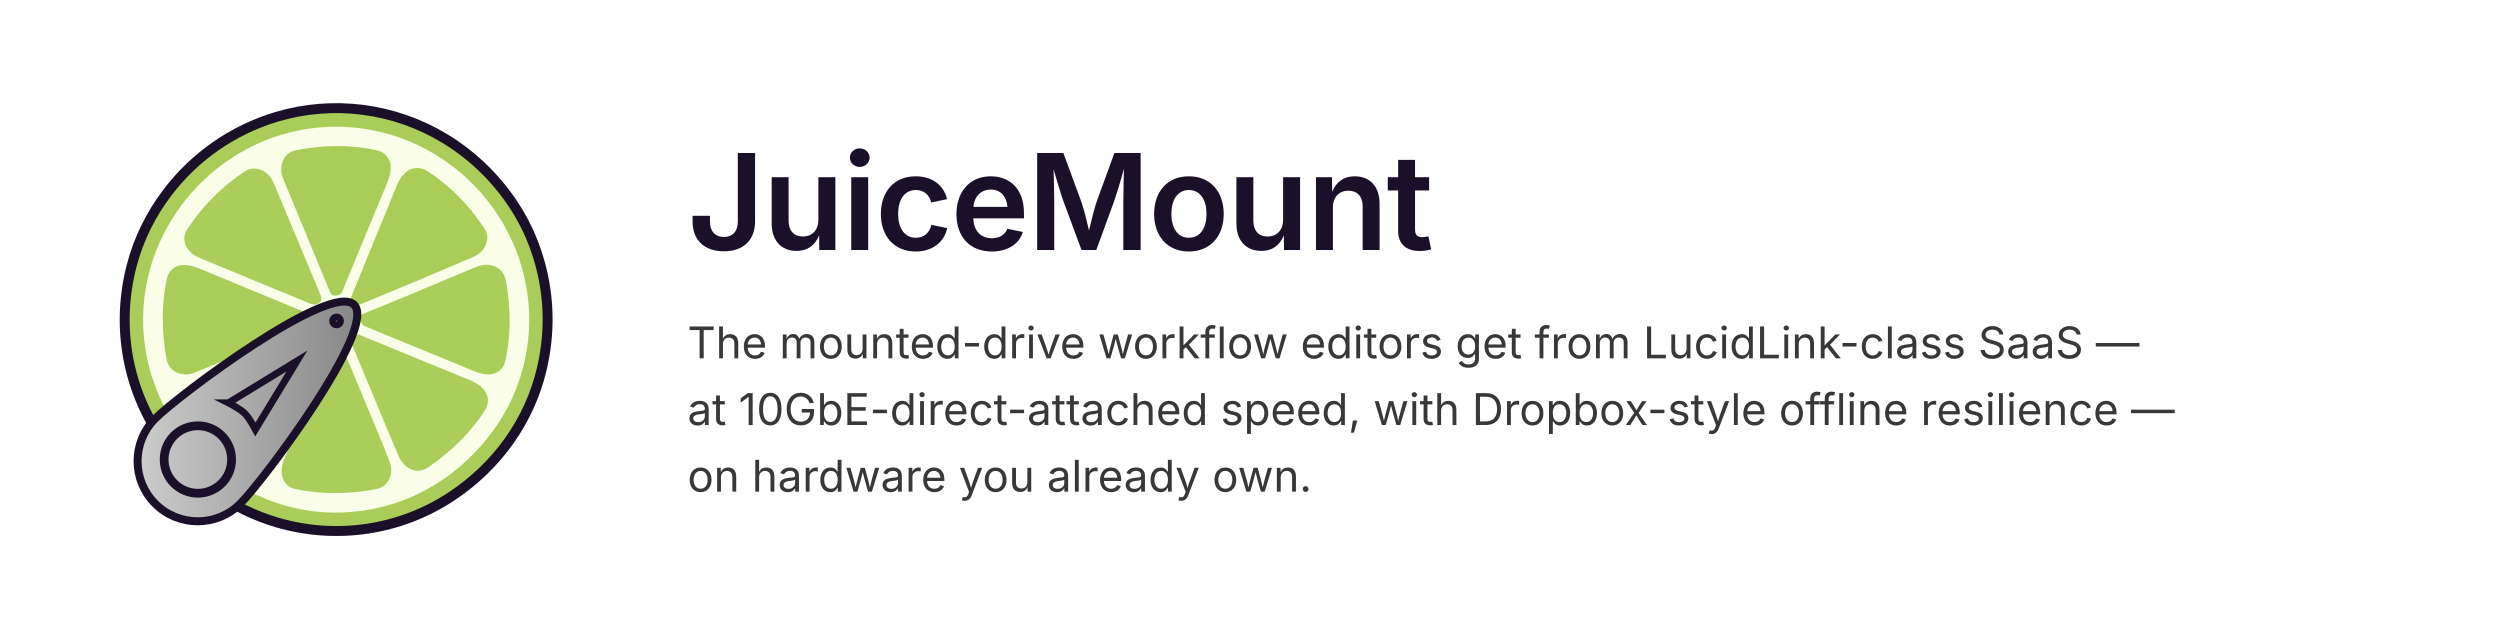
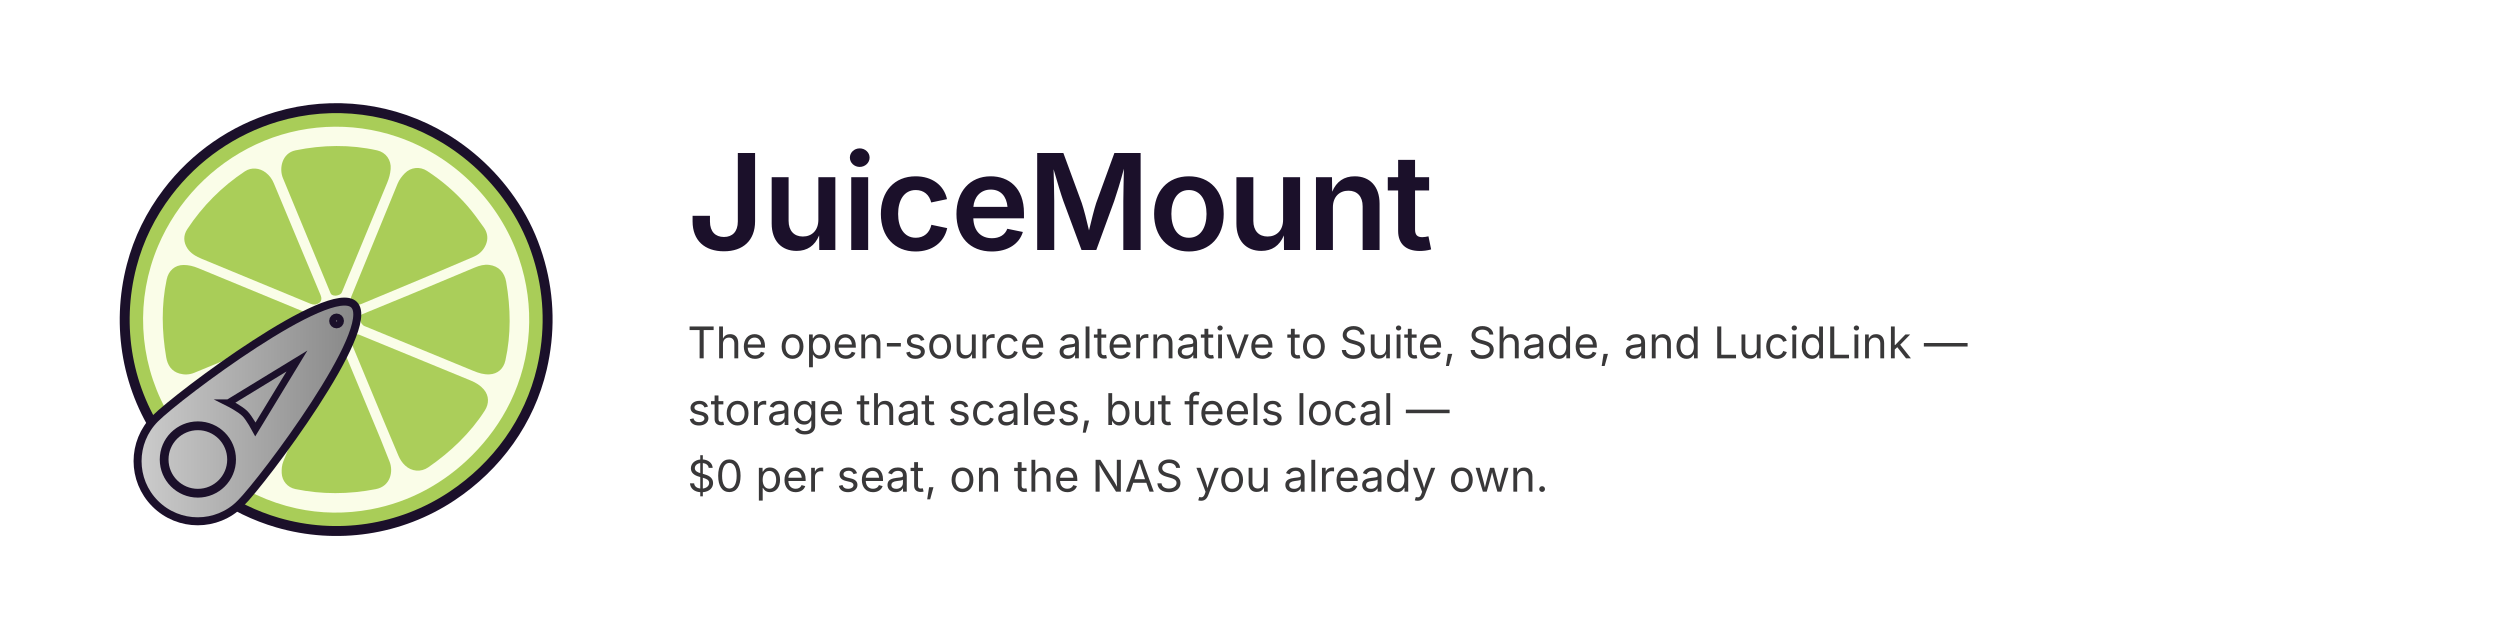
<svg xmlns="http://www.w3.org/2000/svg" viewBox="0 0 1200 300" width="1200" height="300" role="img" aria-labelledby="bt bd">
  <defs>
    <style>
      .cls-1 { fill: #aacd58; }
      .cls-2 { fill: #abce5a; }
      .cls-3 { fill: #aace5a; }
      .cls-4, .cls-5 { fill: #a9cd58; }
      .cls-6 { stroke-width: 15.94px; }
      .cls-6, .cls-7, .cls-8 { fill: none; }
      .cls-6, .cls-7, .cls-8, .cls-9, .cls-5 { stroke: #1b102a; stroke-miterlimit: 10; }
      .cls-7, .cls-9 { stroke-width: 18.27px; }
      .cls-8 { stroke-width: 20.05px; }
      .cls-10 { fill: #393839; }
      .cls-9 { fill: url(#jm-arm); }
      .cls-11 { fill: #aace59; }
      .cls-5 { stroke-width: 22.71px; }
      .cls-12 { fill: #fafde8; }
    </style>
    <linearGradient id="jm-arm" x1="47.8" y1="711.87" x2="605.26" y2="711.87" gradientUnits="userSpaceOnUse">
      <stop offset="0" stop-color="#ccc" />
      <stop offset="1" stop-color="gray" />
    </linearGradient>
  </defs>
  <g transform="translate(56,48) scale(0.21)">
    <circle class="cls-10" cx="495.56" cy="506.15" r="238.15" />
    <path class="cls-5" d="M765.88,905.66c-117.74,78.1-262.97,99.6-397.95,60.35-104.84-30.48-196.23-96.14-260.02-184.98C24.1,664.29-1.98,517.61,34.31,378.58c15.9-60.91,43.49-116.72,81.77-167.14,62.95-82.9,150.15-143.26,249.45-172.95C494.61-.11,634.16,18,749.57,87.76c68.45,41.37,126.32,99.27,167.67,167.76,22.28,36.91,38.57,75.62,50.15,117.16,22.11,79.32,23.23,160.68,4.55,240.98-27.93,120.06-102.37,223.22-206.06,292Z" />
    <path class="cls-12" d="M580.62,935.71c-56.96,10.61-114.6,9.85-169.63-2.2-127.58-27.93-237.01-111.96-298.86-226.6-62.25-115.38-68.7-252.46-17.53-373.16,43.11-101.71,122.84-184.91,223.36-232,101.2-47.4,217.96-53.75,324.4-17.31,129.85,44.44,233.25,148.02,277.42,277.99,36.86,108.49,29.51,226.27-20.23,328.48-22.15,45.52-51.69,85.72-87.33,121.41-63.23,63.32-142.2,106.74-231.59,123.39Z" />
    <path class="cls-11" d="M443.23,465.82l-179.78-74.29-68.51-28.3c-13.18-5.44-25.47-12.27-33.21-24-9.25-14.02-9.77-29.61-.33-43.98,34.64-52.78,79.42-97.68,131.71-132.23,14.72-9.73,33.51-7.94,47.5,2.76,8.57,6.56,14.52,14.72,18.61,24.53l63.55,152.22,43.22,103.07c2.9,6.92,3.07,13.97-3.39,18.43-5.47,3.77-12.03,4.82-19.35,1.8Z" />
    <path class="cls-11" d="M592.51,889.41c-62.07,12.13-123.51,12.39-184.14-.14-17.66-3.65-30.38-18.37-31.16-36.53-.38-8.98.23-18.25,3.99-27.4l106.08-258.61c2.49-6.08,8.7-8.67,12.56-9.55,5.63-1.29,13.16.71,15.86,7.21l87.55,210.55,20.6,51.78c8.91,22.39,2.04,56.16-31.34,62.68Z" />
    <path class="cls-1" d="M816.7,357.98l-102.26,43.53-154.12,64.35c-5.82,2.43-12.61,3.91-16.81.44-3.42-2.83-10.08-9.97-7.36-16.62l105.95-258.36c3.89-9.48,9.95-17.09,16.31-23.64,13.69-14.11,34.53-16.38,51.13-5.52,34.59,22.62,65.08,48.9,92.07,79.88,13.79,15.83,25.54,32.29,37.71,49.43,7.42,10.46,10.11,22.61,5.97,35.33-4.43,13.62-14.31,25.1-28.59,31.18Z" />
    <path class="cls-4" d="M488.9,441.63l-108.94-263.24c-9.14-22.08-1.99-57,28.78-63.3,61.94-12.67,125.18-13.75,186.7.06,20.06,4.5,32.57,22.3,30.82,42.62-.95,11.07-3.44,20.63-7.91,31.43l-103.53,250.13c-2.26,5.46-8.14,6.64-11.46,7.54-3.64.99-12.07.53-14.46-5.25Z" />
    <path class="cls-4" d="M341.35,839.92c-14.42,11.53-32.15,11.93-47.4,1.97-51.72-33.78-93.62-77.14-128.52-127.65-8.27-11.97-12.04-24.23-6.57-38.62,4.99-13.13,14.75-24.4,28.45-30.14l257.02-107.7c5.64-2.36,12.5-3.06,17.12,1.37,3.19,3.07,8.14,9.59,5.38,16.32l-75.68,184.72-32.17,76.25c-3.9,9.25-10.42,17.71-17.63,23.49Z" />
    <path class="cls-3" d="M815,619.02l-248.35-102.21c-5.97-2.46-8.28-7.91-9.59-12.12-1.27-4.09-.91-12.94,4.26-15.06l112.66-46.29,144.76-60.54c10.7-4.48,21.53-7.24,32.52-5.94,22.3,2.64,35.38,17.69,39.05,38.96,10.34,59.99,11.4,120.14-1.77,179.62-4.14,18.69-17.63,30.92-36.74,31.69-12.78.52-23.8-2.77-36.8-8.12Z" />
    <path class="cls-2" d="M712.34,839.55c-16.85,11.61-38.06,9.88-53.02-4.16-6.78-6.36-11.72-13.92-15.39-22.65l-32.7-77.54-72.76-175c-2.45-5.89-4.4-12-.43-17.05,2.71-3.45,9.2-9.63,15.99-6.83l255.45,105c12.09,4.97,22.04,11.25,29.78,20.36,12.21,14.37,12.18,32.45,2.36,47.89-32.75,51.54-79.09,95.38-129.28,129.96Z" />
    <path class="cls-4" d="M177.38,623.52c-11.26,4.64-22.83,4.87-33.83,1.75-18.3-5.19-27.26-19.19-30.33-37.18-10.15-59.56-11.34-119.26,1.15-178.15,4.14-19.52,18.33-32.95,38.78-32.86,11.58.05,22.07,2.62,33.34,7.27l250.32,103.31c7.4,3.05,10.51,10.33,10.18,15.98-.51,8.86-6.48,11.53-13.64,14.48l-120.8,49.72-135.18,55.69Z" />
    <path class="cls-9" d="M282.55,922.69c53.7-53.7,313.89-400.95,260.18-454.66-53.7-53.7-400.95,206.48-454.66,260.18-53.7,53.7-53.7,140.77,0,194.47,53.7,53.7,140.77,53.7,194.47,0Z" />
    <circle class="cls-8" cx="185.6" cy="821.72" r="77.08" />
    <circle class="cls-7" cx="502.62" cy="505.01" r="7.8" />
    <path class="cls-6" d="M255.39,692.26l156.69-95.68-94.96,156.29s-14.11-26.25-23.85-35.94c-11.43-11.38-37.89-24.67-37.89-24.67Z" />
  </g>
  <g font-family="Inter, -apple-system, BlinkMacSystemFont, 'Segoe UI', Helvetica, Arial, sans-serif">
    <text x="330" y="120" font-size="64" font-weight="600" letter-spacing="-1" fill="#1B102A">JuiceMount</text>
-     <text x="330" y="172" font-size="21" font-weight="400" fill="#393839">The mounted-drive workflow editors get from LucidLink-class SaaS —</text>
-     <text x="330" y="204" font-size="21" font-weight="400" fill="#393839">at 10GbE-direct-attached speed, with Dropbox-style offline resilience —</text>
-     <text x="330" y="236" font-size="21" font-weight="400" fill="#393839">on hardware you already own.</text>
+     <text x="330" y="172" font-size="21" font-weight="400" fill="#393839">The open-source alternative to Suite, Shade, and LucidLink —</text>
+     <text x="330" y="204" font-size="21" font-weight="400" fill="#393839">storage that scales, but feels local —</text>
+     <text x="330" y="236" font-size="21" font-weight="400" fill="#393839">$0 per seat, on the NAS you already own.</text>
  </g>
</svg>
